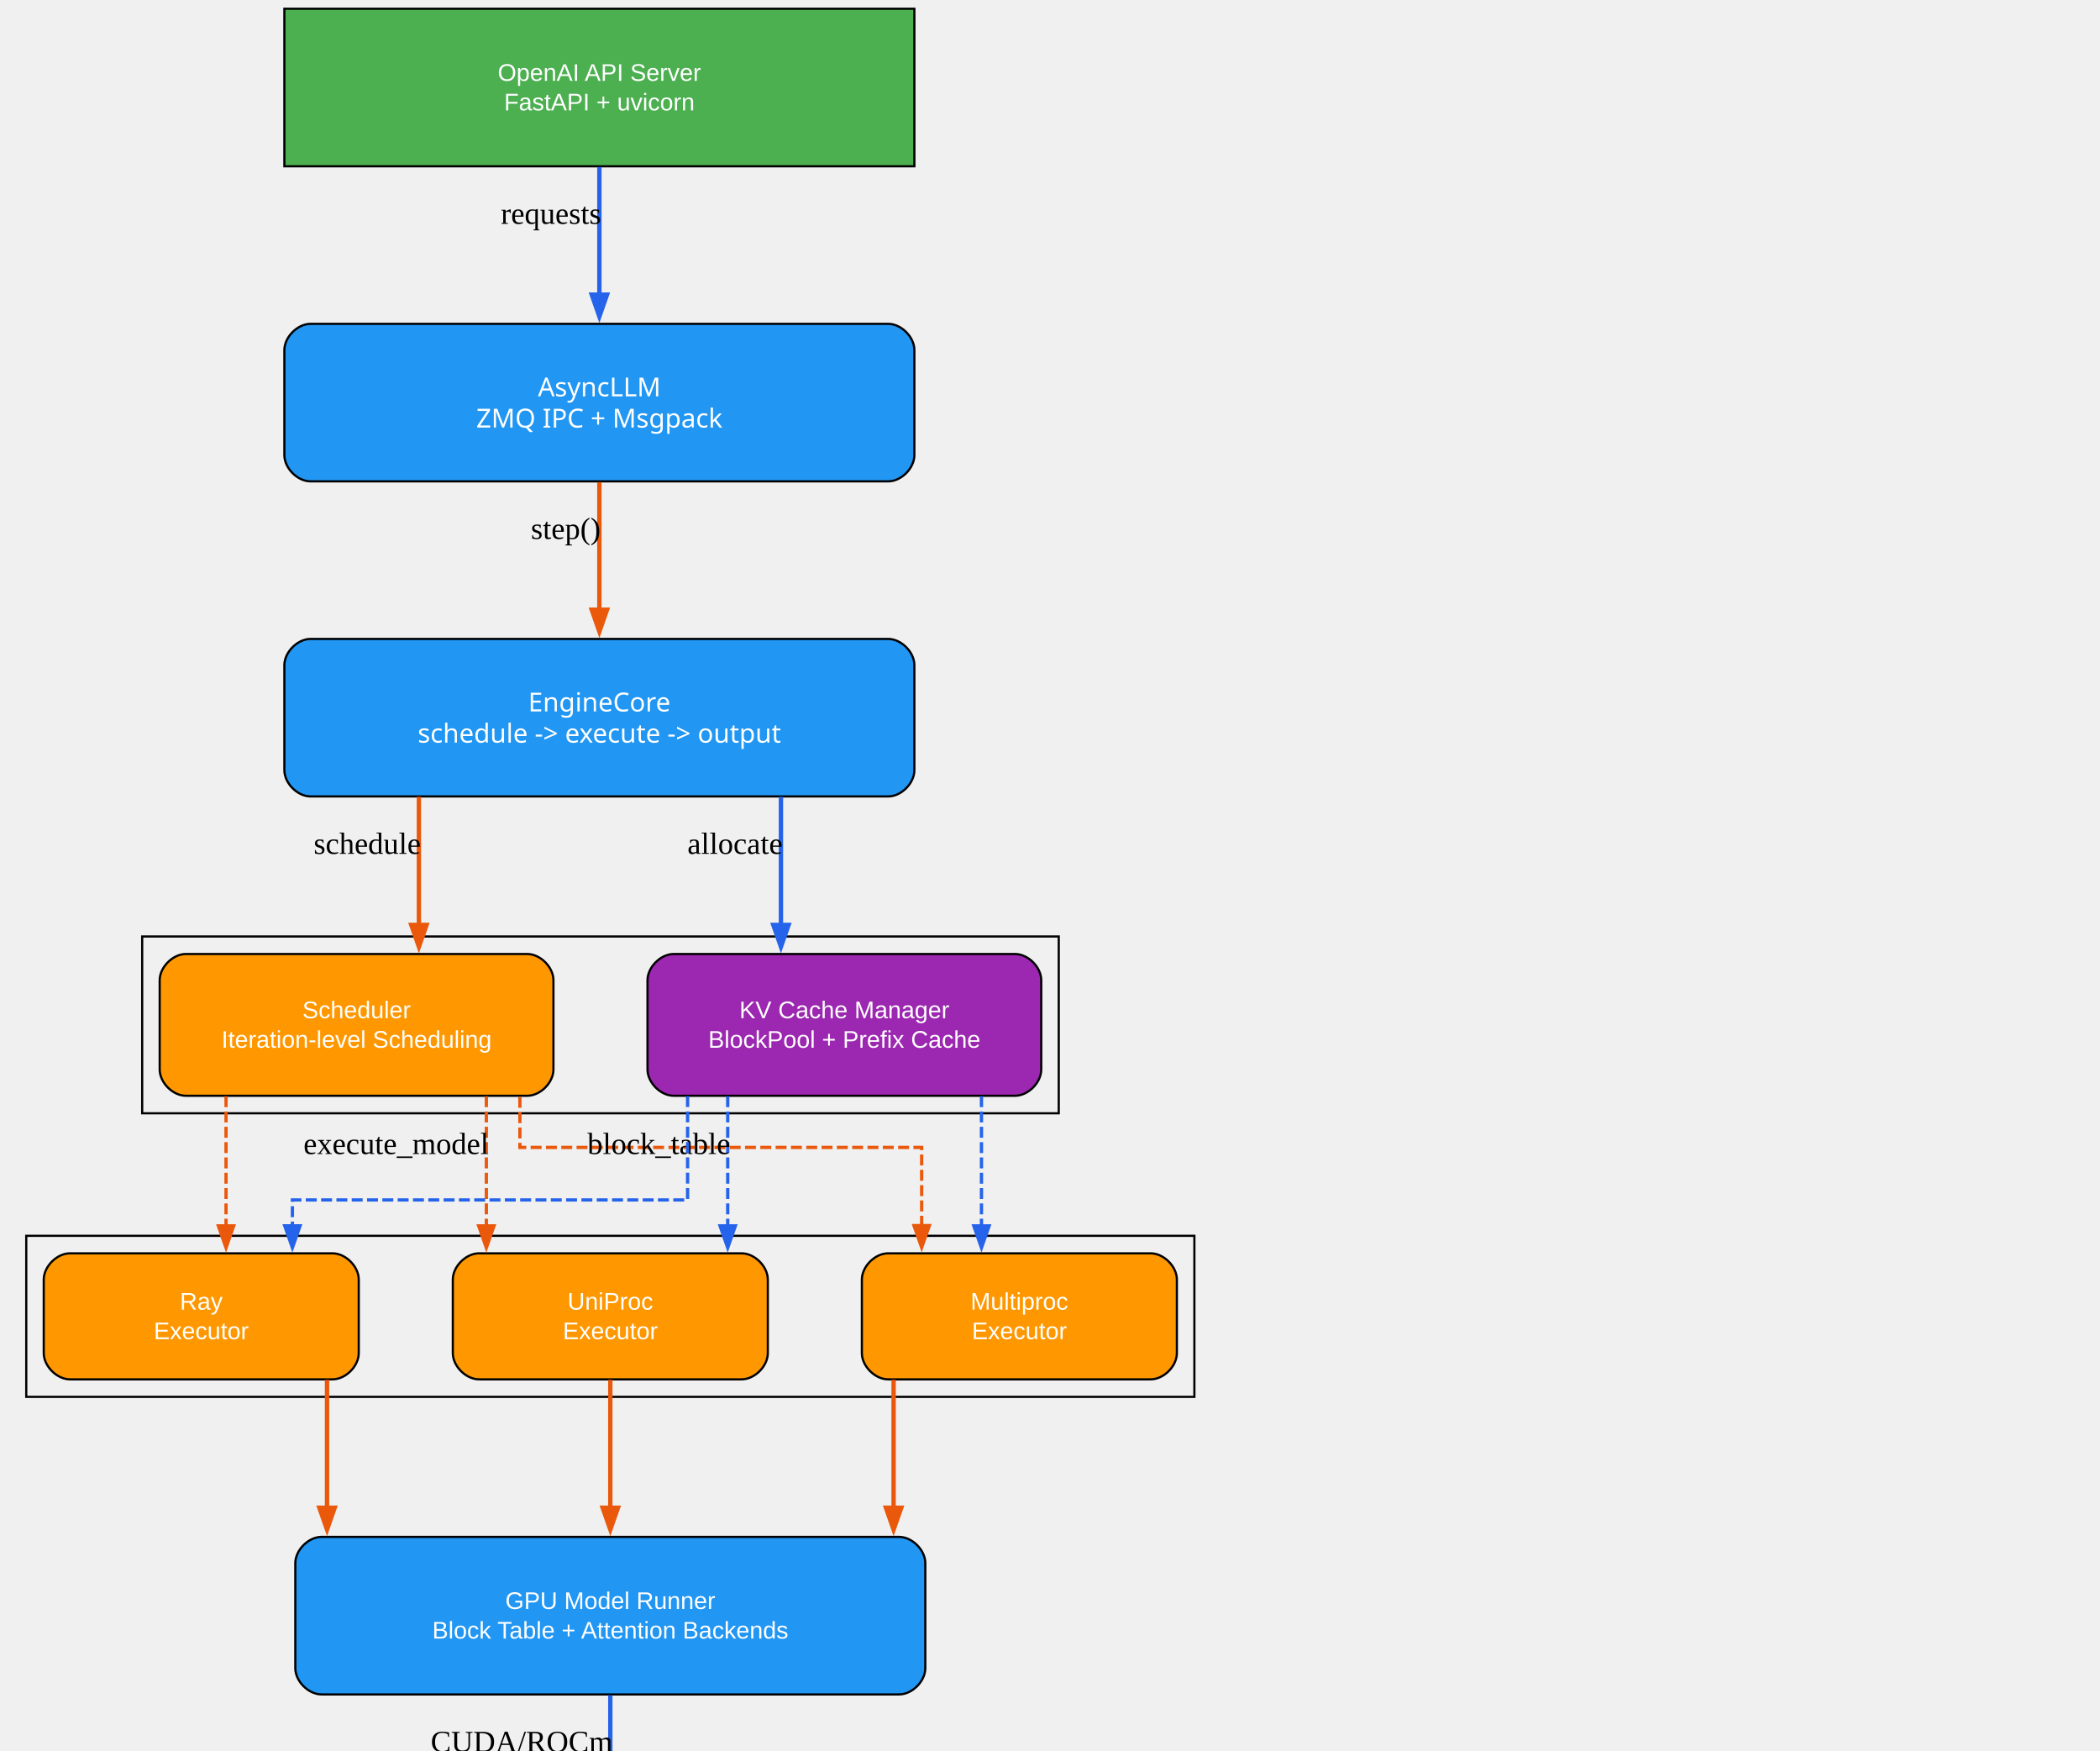
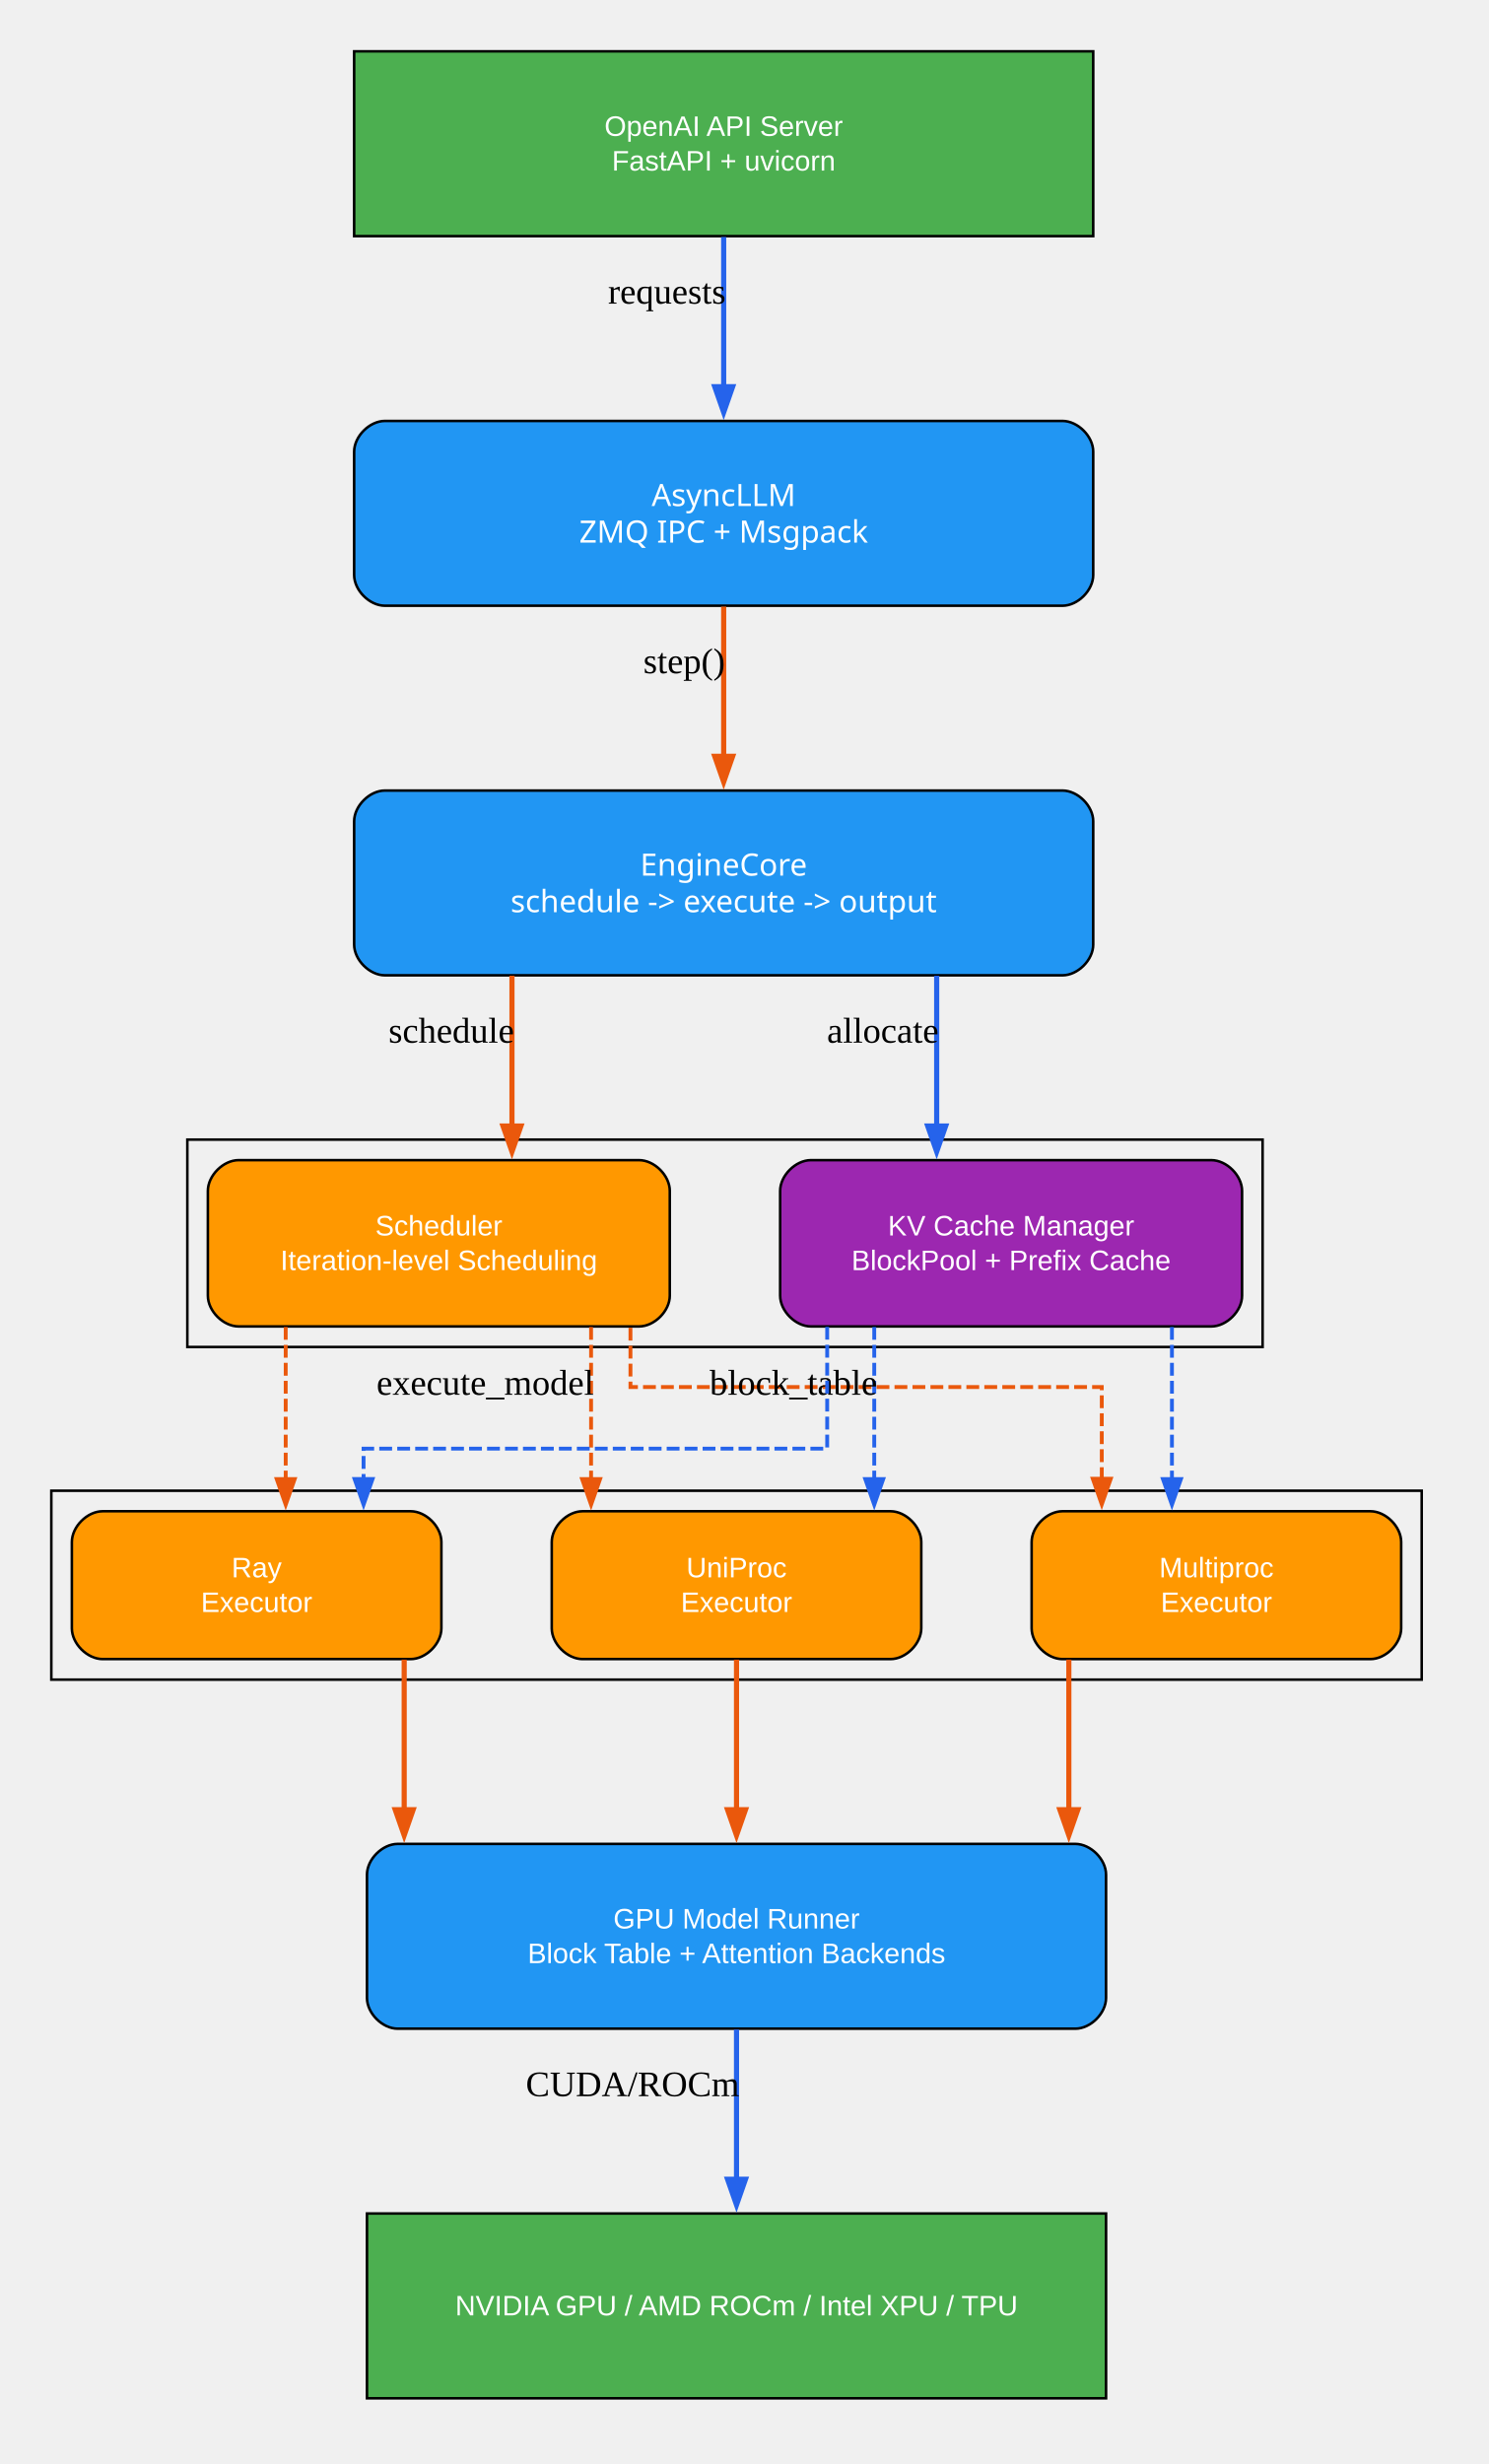
- <svg xmlns="http://www.w3.org/2000/svg" viewBox="0 0 960 800">
+ <svg xmlns="http://www.w3.org/2000/svg" viewBox="-8 -16 580 960">
  <g id="graph0" class="graph" transform="scale(1 1) rotate(0) translate(4 918.4)">
    <g id="clust1" class="cluster">
      <polygon fill="none" stroke="black" points="61,-409.6 61,-490.4 480,-490.4 480,-409.6 61,-409.6" />
    </g>
    <g id="clust2" class="cluster">
      <polygon fill="none" stroke="black" points="8,-280 8,-353.6 542,-353.6 542,-280 8,-280" />
    </g>
    <g id="node1" class="node">
      <polygon fill="#4caf50" stroke="black" points="414,-914.4 126,-914.4 126,-842.4 414,-842.4 414,-914.4" />
      <text xml:space="preserve" text-anchor="middle" x="270" y="-881.45" font-family="Arial" font-size="11.00" fill="white">OpenAI API Server</text>
      <text xml:space="preserve" text-anchor="middle" x="270" y="-867.95" font-family="Arial" font-size="11.00" fill="white">FastAPI + uvicorn</text>
    </g>
    <g id="node4" class="node">
      <path fill="#2196f3" stroke="black" d="M402,-770.4C402,-770.4 138,-770.4 138,-770.4 132,-770.4 126,-764.4 126,-758.4 126,-758.4 126,-710.4 126,-710.4 126,-704.4 132,-698.4 138,-698.4 138,-698.4 402,-698.4 402,-698.4 408,-698.4 414,-704.4 414,-710.4 414,-710.4 414,-758.4 414,-758.4 414,-764.4 408,-770.4 402,-770.4" />
      <text xml:space="preserve" text-anchor="middle" x="270" y="-737.25" font-family="Arial Bold" font-size="12.00" fill="white">AsyncLLM</text>
      <text xml:space="preserve" text-anchor="middle" x="270" y="-723" font-family="Arial Bold" font-size="12.00" fill="white">ZMQ IPC + Msgpack</text>
    </g>
    <g id="edge1" class="edge">
      <path fill="none" stroke="#2563eb" stroke-width="2" d="M270,-842.06C270,-842.06 270,-783.75 270,-783.75" />
      <polygon fill="#2563eb" stroke="#2563eb" stroke-width="2" points="273.5,-783.75 270,-773.75 266.5,-783.75 273.5,-783.75" />
      <text xml:space="preserve" text-anchor="middle" x="247.88" y="-816.11" font-family="Times New Roman,serif" font-size="14.00">requests</text>
    </g>
    <g id="node2" class="node">
      <path fill="#ff9800" stroke="black" d="M237,-482.4C237,-482.4 81,-482.4 81,-482.4 75,-482.4 69,-476.4 69,-470.4 69,-470.4 69,-429.6 69,-429.6 69,-423.6 75,-417.6 81,-417.6 81,-417.6 237,-417.6 237,-417.6 243,-417.6 249,-423.6 249,-429.6 249,-429.6 249,-470.4 249,-470.4 249,-476.4 243,-482.4 237,-482.4" />
      <text xml:space="preserve" text-anchor="middle" x="159" y="-453.05" font-family="Arial" font-size="11.00" fill="white">Scheduler</text>
      <text xml:space="preserve" text-anchor="middle" x="159" y="-439.55" font-family="Arial" font-size="11.00" fill="white">Iteration-level Scheduling</text>
    </g>
    <g id="node3" class="node">
      <path fill="#ff9800" stroke="black" d="M335,-345.6C335,-345.6 215,-345.6 215,-345.6 209,-345.6 203,-339.6 203,-333.6 203,-333.6 203,-300 203,-300 203,-294 209,-288 215,-288 215,-288 335,-288 335,-288 341,-288 347,-294 347,-300 347,-300 347,-333.6 347,-333.6 347,-339.6 341,-345.6 335,-345.6" />
      <text xml:space="preserve" text-anchor="middle" x="275" y="-319.85" font-family="Arial" font-size="11.00" fill="white">UniProc</text>
      <text xml:space="preserve" text-anchor="middle" x="275" y="-306.35" font-family="Arial" font-size="11.00" fill="white">Executor</text>
    </g>
    <g id="edge5" class="edge">
      <path fill="none" stroke="#ea580c" stroke-width="1.5" stroke-dasharray="5,2" d="M218.33,-417.42C218.33,-417.42 218.33,-358.14 218.33,-358.14" />
      <polygon fill="#ea580c" stroke="#ea580c" stroke-width="1.5" points="221.83,-358.14 218.33,-348.14 214.83,-358.14 221.83,-358.14" />
      <text xml:space="preserve" text-anchor="middle" x="177.08" y="-390.98" font-family="Times New Roman,serif" font-size="14.00">execute_model</text>
    </g>
    <g id="node6" class="node">
      <path fill="#ff9800" stroke="black" d="M522,-345.6C522,-345.6 402,-345.6 402,-345.6 396,-345.6 390,-339.6 390,-333.6 390,-333.6 390,-300 390,-300 390,-294 396,-288 402,-288 402,-288 522,-288 522,-288 528,-288 534,-294 534,-300 534,-300 534,-333.6 534,-333.6 534,-339.6 528,-345.6 522,-345.6" />
      <text xml:space="preserve" text-anchor="middle" x="462" y="-319.85" font-family="Arial" font-size="11.00" fill="white">Multiproc</text>
      <text xml:space="preserve" text-anchor="middle" x="462" y="-306.35" font-family="Arial" font-size="11.00" fill="white">Executor</text>
    </g>
    <g id="edge6" class="edge">
      <path fill="none" stroke="#ea580c" stroke-width="1.5" stroke-dasharray="5,2" d="M233.67,-417.1C233.67,-404.91 233.67,-394 233.67,-394 233.67,-394 417.33,-394 417.33,-394 417.33,-394 417.33,-358.26 417.33,-358.26" />
      <polygon fill="#ea580c" stroke="#ea580c" stroke-width="1.5" points="420.83,-358.26 417.33,-348.26 413.83,-358.26 420.83,-358.26" />
    </g>
    <g id="node8" class="node">
      <path fill="#ff9800" stroke="black" d="M148,-345.6C148,-345.6 28,-345.6 28,-345.6 22,-345.6 16,-339.6 16,-333.6 16,-333.6 16,-300 16,-300 16,-294 22,-288 28,-288 28,-288 148,-288 148,-288 154,-288 160,-294 160,-300 160,-300 160,-333.6 160,-333.6 160,-339.6 154,-345.6 148,-345.6" />
      <text xml:space="preserve" text-anchor="middle" x="88" y="-319.85" font-family="Arial" font-size="11.00" fill="white">Ray</text>
      <text xml:space="preserve" text-anchor="middle" x="88" y="-306.35" font-family="Arial" font-size="11.00" fill="white">Executor</text>
    </g>
    <g id="edge7" class="edge">
      <path fill="none" stroke="#ea580c" stroke-width="1.5" stroke-dasharray="5,2" d="M99.33,-417.42C99.33,-417.42 99.33,-358.14 99.33,-358.14" />
      <polygon fill="#ea580c" stroke="#ea580c" stroke-width="1.5" points="102.83,-358.14 99.33,-348.14 95.83,-358.14 102.83,-358.14" />
    </g>
    <g id="node9" class="node">
      <path fill="#2196f3" stroke="black" d="M407,-216C407,-216 143,-216 143,-216 137,-216 131,-210 131,-204 131,-204 131,-156 131,-156 131,-150 137,-144 143,-144 143,-144 407,-144 407,-144 413,-144 419,-150 419,-156 419,-156 419,-204 419,-204 419,-210 413,-216 407,-216" />
      <text xml:space="preserve" text-anchor="middle" x="275" y="-183.05" font-family="Arial" font-size="11.00" fill="white">GPU Model Runner</text>
      <text xml:space="preserve" text-anchor="middle" x="275" y="-169.55" font-family="Arial" font-size="11.00" fill="white">Block Table + Attention Backends</text>
    </g>
    <g id="edge11" class="edge">
      <path fill="none" stroke="#ea580c" stroke-width="2" d="M275,-287.79C275,-287.79 275,-229.32 275,-229.32" />
      <polygon fill="#ea580c" stroke="#ea580c" stroke-width="2" points="278.5,-229.32 275,-219.32 271.5,-229.32 278.5,-229.32" />
    </g>
    <g id="node7" class="node">
      <path fill="#2196f3" stroke="black" d="M402,-626.4C402,-626.4 138,-626.4 138,-626.4 132,-626.4 126,-620.4 126,-614.4 126,-614.4 126,-566.4 126,-566.4 126,-560.4 132,-554.4 138,-554.4 138,-554.4 402,-554.4 402,-554.4 408,-554.4 414,-560.4 414,-566.4 414,-566.4 414,-614.4 414,-614.4 414,-620.4 408,-626.4 402,-626.4" />
      <text xml:space="preserve" text-anchor="middle" x="270" y="-593.25" font-family="Arial Bold" font-size="12.00" fill="white">EngineCore</text>
      <text xml:space="preserve" text-anchor="middle" x="270" y="-579" font-family="Arial Bold" font-size="12.00" fill="white">schedule -&gt; execute -&gt; output</text>
    </g>
    <g id="edge2" class="edge">
      <path fill="none" stroke="#ea580c" stroke-width="2" d="M270,-698.06C270,-698.06 270,-639.75 270,-639.75" />
      <polygon fill="#ea580c" stroke="#ea580c" stroke-width="2" points="273.5,-639.75 270,-629.75 266.5,-639.75 273.5,-639.75" />
      <text xml:space="preserve" text-anchor="middle" x="254.62" y="-672.11" font-family="Times New Roman,serif" font-size="14.00">step()</text>
    </g>
    <g id="node5" class="node">
      <path fill="#9c27b0" stroke="black" d="M460,-482.4C460,-482.4 304,-482.4 304,-482.4 298,-482.4 292,-476.4 292,-470.4 292,-470.4 292,-429.6 292,-429.6 292,-423.6 298,-417.6 304,-417.6 304,-417.6 460,-417.6 460,-417.6 466,-417.6 472,-423.6 472,-429.6 472,-429.6 472,-470.4 472,-470.4 472,-476.4 466,-482.4 460,-482.4" />
      <text xml:space="preserve" text-anchor="middle" x="382" y="-453.05" font-family="Arial" font-size="11.00" fill="white">KV Cache Manager</text>
      <text xml:space="preserve" text-anchor="middle" x="382" y="-439.55" font-family="Arial" font-size="11.00" fill="white">BlockPool + Prefix Cache</text>
    </g>
    <g id="edge8" class="edge">
      <path fill="none" stroke="#2563eb" stroke-width="1.5" stroke-dasharray="5,2" d="M328.67,-417.42C328.67,-417.42 328.67,-358.14 328.67,-358.14" />
      <polygon fill="#2563eb" stroke="#2563eb" stroke-width="1.5" points="332.17,-358.14 328.67,-348.14 325.17,-358.14 332.17,-358.14" />
      <text xml:space="preserve" text-anchor="middle" x="297.17" y="-390.98" font-family="Times New Roman,serif" font-size="14.00">block_table</text>
    </g>
    <g id="edge9" class="edge">
      <path fill="none" stroke="#2563eb" stroke-width="1.5" stroke-dasharray="5,2" d="M444.67,-417.42C444.67,-417.42 444.67,-358.14 444.67,-358.14" />
      <polygon fill="#2563eb" stroke="#2563eb" stroke-width="1.5" points="448.17,-358.14 444.67,-348.14 441.17,-358.14 448.17,-358.14" />
    </g>
    <g id="edge10" class="edge">
      <path fill="none" stroke="#2563eb" stroke-width="1.5" stroke-dasharray="5,2" d="M310.33,-417.46C310.33,-395.31 310.33,-370 310.33,-370 310.33,-370 129.67,-370 129.67,-370 129.67,-370 129.67,-358.16 129.67,-358.16" />
      <polygon fill="#2563eb" stroke="#2563eb" stroke-width="1.5" points="133.17,-358.16 129.67,-348.16 126.17,-358.16 133.17,-358.16" />
    </g>
    <g id="edge12" class="edge">
      <path fill="none" stroke="#ea580c" stroke-width="2" d="M404.5,-287.79C404.5,-287.79 404.5,-229.32 404.5,-229.32" />
      <polygon fill="#ea580c" stroke="#ea580c" stroke-width="2" points="408,-229.32 404.5,-219.32 401,-229.32 408,-229.32" />
    </g>
    <g id="edge3" class="edge">
      <path fill="none" stroke="#ea580c" stroke-width="2" d="M187.5,-554.24C187.5,-554.24 187.5,-495.7 187.5,-495.7" />
      <polygon fill="#ea580c" stroke="#ea580c" stroke-width="2" points="191,-495.7 187.5,-485.7 184,-495.7 191,-495.7" />
      <text xml:space="preserve" text-anchor="middle" x="163.88" y="-528.17" font-family="Times New Roman,serif" font-size="14.00">schedule</text>
    </g>
    <g id="edge4" class="edge">
      <path fill="none" stroke="#2563eb" stroke-width="2" d="M353,-554.24C353,-554.24 353,-495.7 353,-495.7" />
      <polygon fill="#2563eb" stroke="#2563eb" stroke-width="2" points="356.5,-495.7 353,-485.7 349.5,-495.7 356.5,-495.7" />
      <text xml:space="preserve" text-anchor="middle" x="332" y="-528.17" font-family="Times New Roman,serif" font-size="14.00">allocate</text>
    </g>
    <g id="edge13" class="edge">
      <path fill="none" stroke="#ea580c" stroke-width="2" d="M145.5,-287.79C145.5,-287.79 145.5,-229.32 145.5,-229.32" />
      <polygon fill="#ea580c" stroke="#ea580c" stroke-width="2" points="149,-229.32 145.5,-219.32 142,-229.32 149,-229.32" />
    </g>
    <g id="node10" class="node">
      <polygon fill="#4caf50" stroke="black" points="419,-72 131,-72 131,0 419,0 419,-72" />
      <text xml:space="preserve" text-anchor="middle" x="275" y="-32.3" font-family="Arial" font-size="11.00" fill="white">NVIDIA GPU / AMD ROCm / Intel XPU / TPU</text>
    </g>
    <g id="edge14" class="edge">
      <path fill="none" stroke="#2563eb" stroke-width="2" d="M275,-143.66C275,-143.66 275,-85.35 275,-85.35" />
      <polygon fill="#2563eb" stroke="#2563eb" stroke-width="2" points="278.5,-85.35 275,-75.35 271.5,-85.35 278.5,-85.35" />
      <text xml:space="preserve" text-anchor="middle" x="234.5" y="-117.71" font-family="Times New Roman,serif" font-size="14.00">CUDA/ROCm</text>
    </g>
  </g>
</svg>
